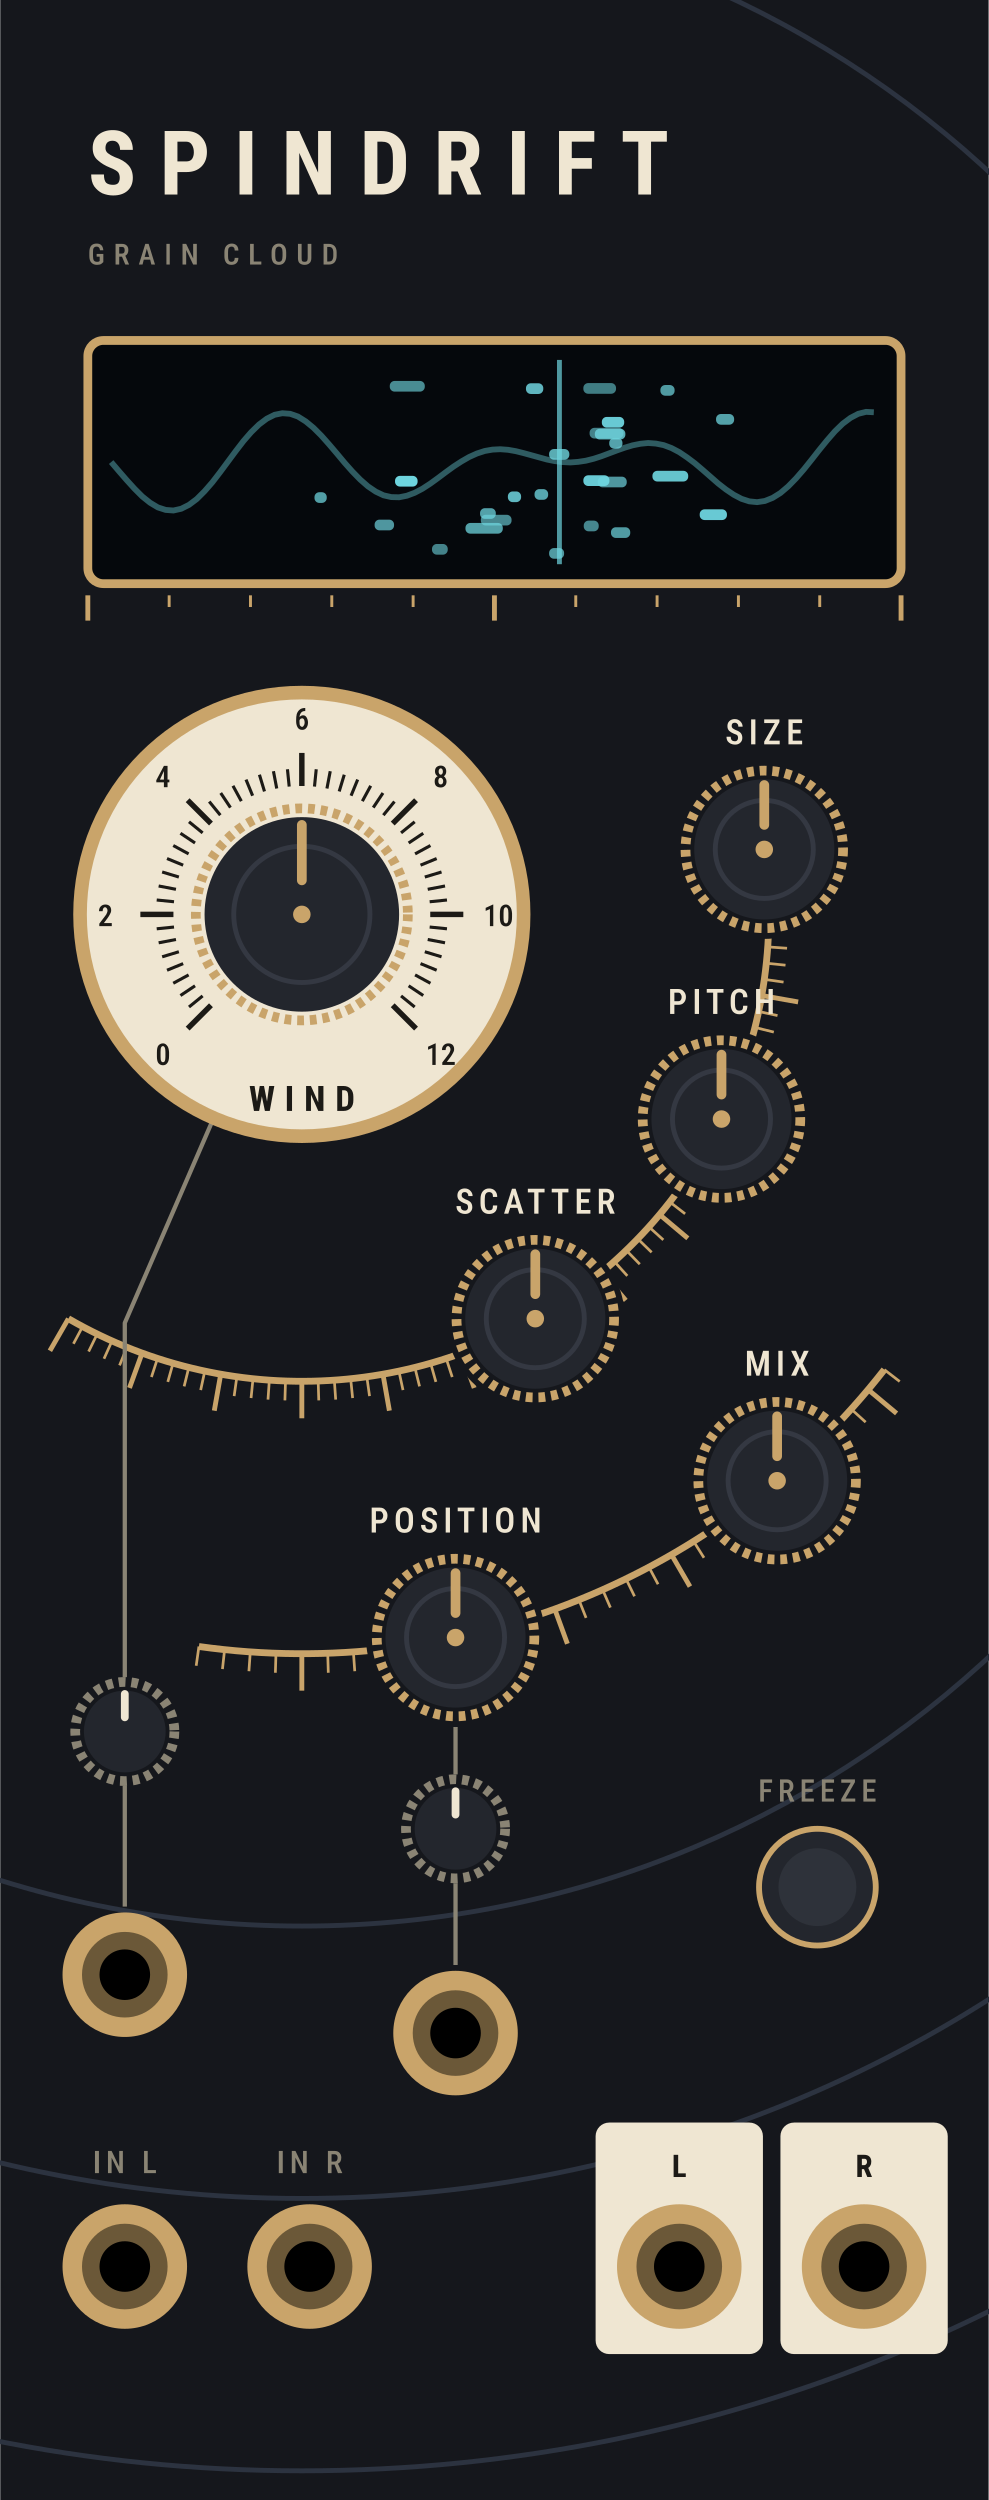
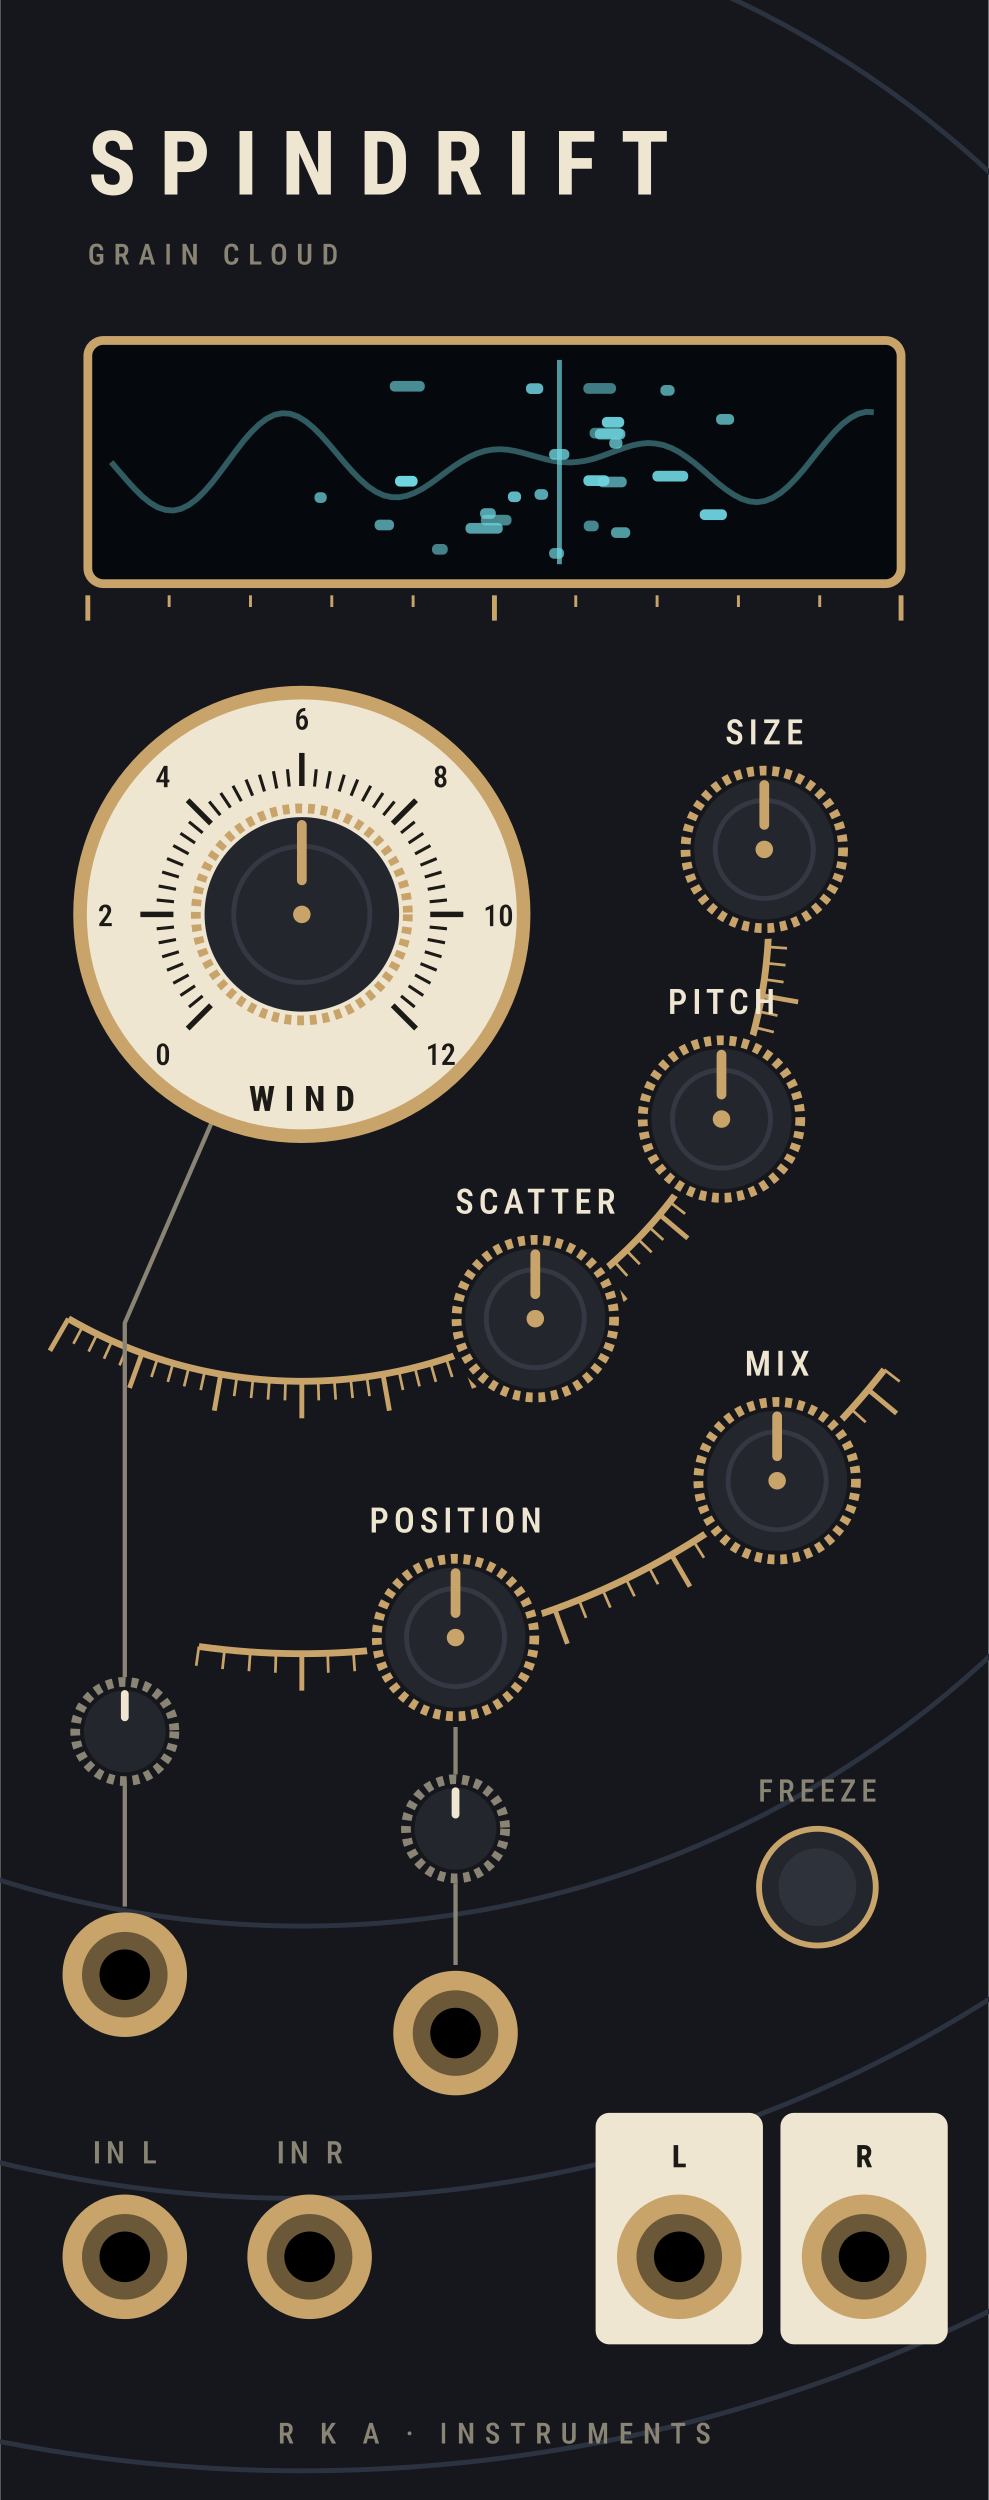
<svg xmlns="http://www.w3.org/2000/svg" width="356" height="900" viewBox="0 0 50.8 128.5">
  <rect width="50.8" height="128.5" fill="#15171c" />
  <circle cx="15.5" cy="47.0" r="52" fill="none" stroke="#2c3340" stroke-width="0.25" />
  <circle cx="15.5" cy="47.0" r="66" fill="none" stroke="#2c3340" stroke-width="0.25" />
  <circle cx="15.5" cy="47.0" r="80" fill="none" stroke="#2c3340" stroke-width="0.25" />
  <circle cx="15.5" cy="47.0" r="94" fill="none" stroke="#2c3340" stroke-width="0.25" />
  <path d="M 38.33 39.58 A 24 24 0 0 1 3.50 67.78" fill="none" stroke="#c9a46a" stroke-width="0.35" />
  <line x1="3.50" y1="67.78" x2="2.55" y2="69.43" stroke="#c9a46a" stroke-width="0.25" />
  <line x1="4.23" y1="68.19" x2="3.76" y2="69.07" stroke="#c9a46a" stroke-width="0.14" />
  <line x1="4.98" y1="68.57" x2="4.54" y2="69.47" stroke="#c9a46a" stroke-width="0.14" />
  <line x1="5.74" y1="68.93" x2="5.33" y2="69.84" stroke="#c9a46a" stroke-width="0.14" />
  <line x1="6.51" y1="69.25" x2="6.13" y2="70.18" stroke="#c9a46a" stroke-width="0.14" />
  <line x1="7.29" y1="69.55" x2="6.64" y2="71.34" stroke="#c9a46a" stroke-width="0.25" />
  <line x1="8.08" y1="69.83" x2="7.77" y2="70.78" stroke="#c9a46a" stroke-width="0.14" />
  <line x1="8.88" y1="70.07" x2="8.61" y2="71.03" stroke="#c9a46a" stroke-width="0.14" />
  <line x1="9.69" y1="70.29" x2="9.45" y2="71.26" stroke="#c9a46a" stroke-width="0.14" />
  <line x1="10.51" y1="70.48" x2="10.30" y2="71.45" stroke="#c9a46a" stroke-width="0.14" />
  <line x1="11.33" y1="70.64" x2="11.00" y2="72.51" stroke="#c9a46a" stroke-width="0.25" />
  <line x1="12.16" y1="70.77" x2="12.02" y2="71.76" stroke="#c9a46a" stroke-width="0.14" />
  <line x1="12.99" y1="70.87" x2="12.89" y2="71.86" stroke="#c9a46a" stroke-width="0.14" />
  <line x1="13.83" y1="70.94" x2="13.76" y2="71.94" stroke="#c9a46a" stroke-width="0.14" />
  <line x1="14.66" y1="70.99" x2="14.63" y2="71.98" stroke="#c9a46a" stroke-width="0.14" />
  <line x1="15.50" y1="71.00" x2="15.50" y2="72.90" stroke="#c9a46a" stroke-width="0.25" />
  <line x1="16.34" y1="70.99" x2="16.37" y2="71.98" stroke="#c9a46a" stroke-width="0.14" />
  <line x1="17.17" y1="70.94" x2="17.24" y2="71.94" stroke="#c9a46a" stroke-width="0.14" />
  <line x1="18.01" y1="70.87" x2="18.11" y2="71.86" stroke="#c9a46a" stroke-width="0.14" />
  <line x1="18.84" y1="70.77" x2="18.98" y2="71.76" stroke="#c9a46a" stroke-width="0.14" />
  <line x1="19.67" y1="70.64" x2="20.00" y2="72.51" stroke="#c9a46a" stroke-width="0.25" />
  <line x1="20.49" y1="70.48" x2="20.70" y2="71.45" stroke="#c9a46a" stroke-width="0.14" />
  <line x1="21.31" y1="70.29" x2="21.55" y2="71.26" stroke="#c9a46a" stroke-width="0.14" />
  <line x1="22.12" y1="70.07" x2="22.39" y2="71.03" stroke="#c9a46a" stroke-width="0.14" />
  <line x1="22.92" y1="69.83" x2="23.23" y2="70.78" stroke="#c9a46a" stroke-width="0.14" />
  <line x1="23.71" y1="69.55" x2="24.36" y2="71.34" stroke="#c9a46a" stroke-width="0.25" />
  <line x1="24.49" y1="69.25" x2="24.87" y2="70.18" stroke="#c9a46a" stroke-width="0.14" />
  <line x1="25.26" y1="68.93" x2="25.67" y2="69.84" stroke="#c9a46a" stroke-width="0.14" />
  <line x1="26.02" y1="68.57" x2="26.46" y2="69.47" stroke="#c9a46a" stroke-width="0.14" />
  <line x1="26.77" y1="68.19" x2="27.24" y2="69.07" stroke="#c9a46a" stroke-width="0.14" />
  <line x1="27.50" y1="67.78" x2="28.45" y2="69.43" stroke="#c9a46a" stroke-width="0.25" />
  <line x1="28.22" y1="67.35" x2="28.75" y2="68.20" stroke="#c9a46a" stroke-width="0.14" />
  <line x1="28.92" y1="66.90" x2="29.48" y2="67.73" stroke="#c9a46a" stroke-width="0.14" />
  <line x1="29.61" y1="66.42" x2="30.19" y2="67.23" stroke="#c9a46a" stroke-width="0.14" />
  <line x1="30.28" y1="65.91" x2="30.89" y2="66.70" stroke="#c9a46a" stroke-width="0.14" />
  <line x1="30.93" y1="65.39" x2="32.15" y2="66.84" stroke="#c9a46a" stroke-width="0.25" />
  <line x1="31.56" y1="64.84" x2="32.23" y2="65.58" stroke="#c9a46a" stroke-width="0.14" />
  <line x1="32.17" y1="64.26" x2="32.87" y2="64.98" stroke="#c9a46a" stroke-width="0.14" />
  <line x1="32.76" y1="63.67" x2="33.48" y2="64.37" stroke="#c9a46a" stroke-width="0.14" />
  <line x1="33.34" y1="63.06" x2="34.08" y2="63.73" stroke="#c9a46a" stroke-width="0.14" />
  <line x1="33.89" y1="62.43" x2="35.34" y2="63.65" stroke="#c9a46a" stroke-width="0.25" />
  <line x1="34.41" y1="61.78" x2="35.20" y2="62.39" stroke="#c9a46a" stroke-width="0.14" />
  <line x1="34.92" y1="61.11" x2="35.73" y2="61.69" stroke="#c9a46a" stroke-width="0.14" />
  <line x1="35.40" y1="60.42" x2="36.23" y2="60.98" stroke="#c9a46a" stroke-width="0.14" />
  <line x1="35.85" y1="59.72" x2="36.70" y2="60.25" stroke="#c9a46a" stroke-width="0.14" />
  <line x1="36.28" y1="59.00" x2="37.93" y2="59.95" stroke="#c9a46a" stroke-width="0.25" />
  <line x1="36.69" y1="58.27" x2="37.57" y2="58.74" stroke="#c9a46a" stroke-width="0.14" />
  <line x1="37.07" y1="57.52" x2="37.97" y2="57.96" stroke="#c9a46a" stroke-width="0.14" />
  <line x1="37.43" y1="56.76" x2="38.34" y2="57.17" stroke="#c9a46a" stroke-width="0.14" />
  <line x1="37.75" y1="55.99" x2="38.68" y2="56.37" stroke="#c9a46a" stroke-width="0.14" />
  <line x1="38.05" y1="55.21" x2="39.84" y2="55.86" stroke="#c9a46a" stroke-width="0.25" />
  <line x1="38.33" y1="54.42" x2="39.28" y2="54.73" stroke="#c9a46a" stroke-width="0.14" />
  <line x1="38.57" y1="53.62" x2="39.53" y2="53.89" stroke="#c9a46a" stroke-width="0.14" />
  <line x1="38.79" y1="52.81" x2="39.76" y2="53.05" stroke="#c9a46a" stroke-width="0.14" />
  <line x1="38.98" y1="51.99" x2="39.95" y2="52.20" stroke="#c9a46a" stroke-width="0.14" />
  <line x1="39.14" y1="51.17" x2="41.01" y2="51.50" stroke="#c9a46a" stroke-width="0.25" />
  <line x1="39.27" y1="50.34" x2="40.26" y2="50.48" stroke="#c9a46a" stroke-width="0.14" />
  <line x1="39.37" y1="49.51" x2="40.36" y2="49.61" stroke="#c9a46a" stroke-width="0.14" />
  <line x1="39.44" y1="48.67" x2="40.44" y2="48.74" stroke="#c9a46a" stroke-width="0.14" />
  <line x1="39.49" y1="47.84" x2="40.48" y2="47.87" stroke="#c9a46a" stroke-width="0.14" />
  <line x1="39.50" y1="47.00" x2="41.40" y2="47.00" stroke="#c9a46a" stroke-width="0.25" />
  <line x1="39.49" y1="46.16" x2="40.48" y2="46.13" stroke="#c9a46a" stroke-width="0.14" />
  <line x1="39.44" y1="45.33" x2="40.44" y2="45.26" stroke="#c9a46a" stroke-width="0.14" />
  <line x1="39.37" y1="44.49" x2="40.36" y2="44.39" stroke="#c9a46a" stroke-width="0.14" />
  <line x1="39.27" y1="43.66" x2="40.26" y2="43.52" stroke="#c9a46a" stroke-width="0.14" />
  <line x1="39.14" y1="42.83" x2="41.01" y2="42.50" stroke="#c9a46a" stroke-width="0.25" />
  <line x1="38.98" y1="42.01" x2="39.95" y2="41.80" stroke="#c9a46a" stroke-width="0.14" />
  <line x1="38.79" y1="41.19" x2="39.76" y2="40.95" stroke="#c9a46a" stroke-width="0.14" />
  <line x1="38.57" y1="40.38" x2="39.53" y2="40.11" stroke="#c9a46a" stroke-width="0.14" />
  <line x1="38.33" y1="39.58" x2="39.28" y2="39.27" stroke="#c9a46a" stroke-width="0.14" />
  <path d="M 45.44 70.40 A 38 38 0 0 1 10.21 84.63" fill="none" stroke="#c9a46a" stroke-width="0.35" />
  <line x1="10.21" y1="84.63" x2="10.07" y2="85.62" stroke="#c9a46a" stroke-width="0.14" />
  <line x1="11.53" y1="84.79" x2="11.42" y2="85.79" stroke="#c9a46a" stroke-width="0.14" />
  <line x1="12.85" y1="84.91" x2="12.78" y2="85.90" stroke="#c9a46a" stroke-width="0.14" />
  <line x1="14.17" y1="84.98" x2="14.14" y2="85.98" stroke="#c9a46a" stroke-width="0.14" />
  <line x1="15.50" y1="85.00" x2="15.50" y2="86.90" stroke="#c9a46a" stroke-width="0.25" />
  <line x1="16.83" y1="84.98" x2="16.86" y2="85.98" stroke="#c9a46a" stroke-width="0.14" />
  <line x1="18.15" y1="84.91" x2="18.22" y2="85.90" stroke="#c9a46a" stroke-width="0.14" />
  <line x1="19.47" y1="84.79" x2="19.58" y2="85.79" stroke="#c9a46a" stroke-width="0.14" />
  <line x1="20.79" y1="84.63" x2="20.93" y2="85.62" stroke="#c9a46a" stroke-width="0.14" />
  <line x1="22.10" y1="84.42" x2="22.43" y2="86.29" stroke="#c9a46a" stroke-width="0.25" />
  <line x1="23.40" y1="84.17" x2="23.61" y2="85.15" stroke="#c9a46a" stroke-width="0.14" />
  <line x1="24.69" y1="83.87" x2="24.93" y2="84.84" stroke="#c9a46a" stroke-width="0.14" />
  <line x1="25.97" y1="83.53" x2="26.25" y2="84.49" stroke="#c9a46a" stroke-width="0.14" />
  <line x1="27.24" y1="83.14" x2="27.55" y2="84.09" stroke="#c9a46a" stroke-width="0.14" />
  <line x1="28.50" y1="82.71" x2="29.15" y2="84.49" stroke="#c9a46a" stroke-width="0.25" />
  <line x1="29.74" y1="82.23" x2="30.11" y2="83.16" stroke="#c9a46a" stroke-width="0.14" />
  <line x1="30.96" y1="81.71" x2="31.36" y2="82.63" stroke="#c9a46a" stroke-width="0.14" />
  <line x1="32.16" y1="81.15" x2="32.60" y2="82.05" stroke="#c9a46a" stroke-width="0.14" />
  <line x1="33.34" y1="80.55" x2="33.81" y2="81.43" stroke="#c9a46a" stroke-width="0.14" />
  <line x1="34.50" y1="79.91" x2="35.45" y2="81.55" stroke="#c9a46a" stroke-width="0.25" />
  <line x1="35.64" y1="79.23" x2="36.17" y2="80.07" stroke="#c9a46a" stroke-width="0.14" />
  <line x1="36.75" y1="78.50" x2="37.31" y2="79.33" stroke="#c9a46a" stroke-width="0.14" />
  <line x1="37.84" y1="77.74" x2="38.42" y2="78.55" stroke="#c9a46a" stroke-width="0.14" />
  <line x1="38.90" y1="76.94" x2="39.51" y2="77.73" stroke="#c9a46a" stroke-width="0.14" />
  <line x1="39.93" y1="76.11" x2="41.15" y2="77.57" stroke="#c9a46a" stroke-width="0.25" />
  <line x1="40.93" y1="75.24" x2="41.60" y2="75.98" stroke="#c9a46a" stroke-width="0.14" />
  <line x1="41.90" y1="74.33" x2="42.59" y2="75.05" stroke="#c9a46a" stroke-width="0.14" />
  <line x1="42.83" y1="73.40" x2="43.55" y2="74.09" stroke="#c9a46a" stroke-width="0.14" />
  <line x1="43.74" y1="72.43" x2="44.48" y2="73.10" stroke="#c9a46a" stroke-width="0.14" />
  <line x1="44.61" y1="71.43" x2="46.07" y2="72.65" stroke="#c9a46a" stroke-width="0.25" />
  <line x1="45.44" y1="70.40" x2="46.23" y2="71.01" stroke="#c9a46a" stroke-width="0.14" />
  <path d="M 23.40 84.17 L 23.40 101.00" fill="none" stroke="#8a8474" stroke-width="0.22" stroke-linejoin="round" />
  <path d="M 6.40 98.00 L 6.40 68.00 L 10.97 57.46" fill="none" stroke="#8a8474" stroke-width="0.22" stroke-linejoin="round" />
  <text x="4.50" y="10.00" font-size="4.6" fill="#efe6d2" text-anchor="start" font-weight="600" font-family="'DIN Alternate', 'Bahnschrift', 'Roboto Condensed', 'Arial Narrow', Arial, sans-serif" letter-spacing="1.2">SPINDRIFT</text>
  <text x="4.50" y="13.60" font-size="1.5" fill="#8a8474" text-anchor="start" font-weight="500" font-family="'DIN Alternate', 'Bahnschrift', 'Roboto Condensed', 'Arial Narrow', Arial, sans-serif" letter-spacing="0.45">GRAIN CLOUD</text>
  <rect x="4.5" y="17.5" width="41.8" height="12.5" rx="0.8" fill="#05080c" stroke="#c9a46a" stroke-width="0.45" />
  <line x1="4.50" y1="30.6" x2="4.50" y2="31.9" stroke="#c9a46a" stroke-width="0.25" />
  <line x1="8.68" y1="30.6" x2="8.68" y2="31.2" stroke="#c9a46a" stroke-width="0.15" />
  <line x1="12.86" y1="30.6" x2="12.86" y2="31.2" stroke="#c9a46a" stroke-width="0.15" />
  <line x1="17.04" y1="30.6" x2="17.04" y2="31.2" stroke="#c9a46a" stroke-width="0.15" />
  <line x1="21.22" y1="30.6" x2="21.22" y2="31.2" stroke="#c9a46a" stroke-width="0.15" />
  <line x1="25.40" y1="30.6" x2="25.40" y2="31.9" stroke="#c9a46a" stroke-width="0.25" />
  <line x1="29.58" y1="30.6" x2="29.58" y2="31.2" stroke="#c9a46a" stroke-width="0.15" />
  <line x1="33.76" y1="30.6" x2="33.76" y2="31.2" stroke="#c9a46a" stroke-width="0.15" />
  <line x1="37.94" y1="30.6" x2="37.94" y2="31.2" stroke="#c9a46a" stroke-width="0.15" />
  <line x1="42.12" y1="30.6" x2="42.12" y2="31.2" stroke="#c9a46a" stroke-width="0.15" />
  <line x1="46.30" y1="30.6" x2="46.30" y2="31.9" stroke="#c9a46a" stroke-width="0.25" />
  <polyline points="5.70,23.75 6.10,24.22 6.50,24.68 6.90,25.12 7.30,25.52 7.70,25.84 8.10,26.08 8.50,26.21 8.90,26.24 9.30,26.15 9.70,25.95 10.10,25.65 10.50,25.25 10.90,24.79 11.30,24.27 11.70,23.73 12.10,23.19 12.50,22.67 12.90,22.21 13.30,21.82 13.70,21.52 14.10,21.32 14.50,21.24 14.90,21.27 15.30,21.41 15.70,21.66 16.10,21.99 16.50,22.39 16.90,22.84 17.30,23.31 17.70,23.79 18.10,24.24 18.50,24.65 18.90,25.00 19.30,25.27 19.70,25.46 20.10,25.55 20.50,25.56 20.90,25.48 21.30,25.33 21.70,25.12 22.10,24.86 22.50,24.57 22.90,24.27 23.30,23.98 23.70,23.72 24.10,23.49 24.50,23.31 24.90,23.18 25.30,23.11 25.70,23.09 26.10,23.12 26.50,23.19 26.90,23.29 27.30,23.40 27.70,23.51 28.10,23.62 28.50,23.70 28.90,23.75 29.30,23.77 29.70,23.74 30.10,23.68 30.50,23.58 30.90,23.45 31.30,23.30 31.70,23.15 32.10,23.01 32.50,22.89 32.90,22.81 33.30,22.77 33.70,22.80 34.10,22.88 34.50,23.03 34.90,23.24 35.30,23.51 35.70,23.81 36.10,24.15 36.50,24.50 36.90,24.85 37.30,25.16 37.70,25.43 38.10,25.64 38.50,25.77 38.90,25.81 39.30,25.75 39.70,25.59 40.10,25.34 40.50,25.00 40.90,24.59 41.30,24.13 41.70,23.63 42.10,23.12 42.50,22.63 42.90,22.17 43.30,21.78 43.70,21.48 44.10,21.27 44.50,21.17 44.90,21.19" fill="none" stroke="#6fd6e0" stroke-width="0.3" opacity="0.4" />
  <line x1="28.74" y1="18.5" x2="28.74" y2="29.0" stroke="#6fd6e0" stroke-width="0.25" opacity="0.7" />
  <rect x="27.46" y="25.14" width="0.70" height="0.55" rx="0.25" fill="#6fd6e0" opacity="0.77" />
  <rect x="31.30" y="22.51" width="0.68" height="0.55" rx="0.25" fill="#6fd6e0" opacity="0.75" />
  <rect x="33.93" y="19.79" width="0.73" height="0.55" rx="0.25" fill="#6fd6e0" opacity="0.71" />
  <rect x="29.99" y="26.76" width="0.77" height="0.55" rx="0.25" fill="#6fd6e0" opacity="0.61" />
  <rect x="20.29" y="24.46" width="1.16" height="0.55" rx="0.25" fill="#6fd6e0" opacity="0.99" />
  <rect x="20.02" y="19.58" width="1.80" height="0.55" rx="0.25" fill="#6fd6e0" opacity="0.64" />
  <rect x="30.29" y="21.99" width="1.74" height="0.55" rx="0.25" fill="#6fd6e0" opacity="0.59" />
  <rect x="30.71" y="24.50" width="1.49" height="0.55" rx="0.25" fill="#6fd6e0" opacity="0.69" />
  <rect x="27.02" y="19.70" width="0.89" height="0.55" rx="0.25" fill="#6fd6e0" opacity="0.84" />
  <rect x="28.21" y="23.08" width="1.04" height="0.55" rx="0.25" fill="#6fd6e0" opacity="0.79" />
  <rect x="24.70" y="26.46" width="1.58" height="0.55" rx="0.25" fill="#6fd6e0" opacity="0.62" />
  <rect x="29.97" y="24.43" width="1.34" height="0.55" rx="0.25" fill="#6fd6e0" opacity="0.94" />
  <rect x="28.21" y="28.17" width="0.77" height="0.55" rx="0.25" fill="#6fd6e0" opacity="0.71" />
  <rect x="24.66" y="26.12" width="0.81" height="0.55" rx="0.25" fill="#6fd6e0" opacity="0.74" />
  <rect x="35.95" y="26.18" width="1.40" height="0.55" rx="0.25" fill="#6fd6e0" opacity="0.94" />
  <rect x="30.56" y="22.04" width="1.57" height="0.55" rx="0.25" fill="#6fd6e0" opacity="0.80" />
  <rect x="23.91" y="26.88" width="1.92" height="0.55" rx="0.25" fill="#6fd6e0" opacity="0.74" />
  <rect x="26.09" y="25.26" width="0.68" height="0.55" rx="0.25" fill="#6fd6e0" opacity="0.85" />
  <rect x="19.24" y="26.71" width="1.00" height="0.55" rx="0.25" fill="#6fd6e0" opacity="0.69" />
  <rect x="16.15" y="25.30" width="0.63" height="0.55" rx="0.25" fill="#6fd6e0" opacity="0.73" />
  <rect x="29.97" y="19.69" width="1.68" height="0.55" rx="0.25" fill="#6fd6e0" opacity="0.56" />
  <rect x="30.92" y="21.43" width="1.15" height="0.55" rx="0.25" fill="#6fd6e0" opacity="0.94" />
  <rect x="33.52" y="24.20" width="1.84" height="0.55" rx="0.25" fill="#6fd6e0" opacity="0.91" />
  <rect x="31.39" y="27.10" width="0.99" height="0.55" rx="0.25" fill="#6fd6e0" opacity="0.71" />
  <rect x="22.19" y="27.96" width="0.81" height="0.55" rx="0.25" fill="#6fd6e0" opacity="0.59" />
  <rect x="36.79" y="21.28" width="0.93" height="0.55" rx="0.25" fill="#6fd6e0" opacity="0.74" />
  <circle cx="15.5" cy="47.0" r="11.4" fill="#efe6d2" stroke="#c9a46a" stroke-width="0.7" />
  <line x1="10.83" y1="51.67" x2="9.63" y2="52.87" stroke="#1c1a16" stroke-width="0.28" />
  <text x="8.36" y="54.74" font-size="1.55" fill="#1c1a16" text-anchor="middle" font-weight="500" font-family="'DIN Alternate', 'Bahnschrift', 'Roboto Condensed', 'Arial Narrow', Arial, sans-serif" letter-spacing="0">0</text>
  <line x1="10.40" y1="51.19" x2="9.70" y2="51.76" stroke="#1c1a16" stroke-width="0.16" />
  <line x1="10.01" y1="50.67" x2="9.26" y2="51.17" stroke="#1c1a16" stroke-width="0.16" />
  <line x1="9.68" y1="50.11" x2="8.89" y2="50.54" stroke="#1c1a16" stroke-width="0.16" />
  <line x1="9.40" y1="49.53" x2="8.57" y2="49.87" stroke="#1c1a16" stroke-width="0.16" />
  <line x1="9.18" y1="48.92" x2="8.32" y2="49.18" stroke="#1c1a16" stroke-width="0.16" />
  <line x1="9.03" y1="48.29" x2="8.14" y2="48.46" stroke="#1c1a16" stroke-width="0.16" />
  <line x1="8.93" y1="47.65" x2="8.04" y2="47.74" stroke="#1c1a16" stroke-width="0.16" />
  <line x1="8.90" y1="47.00" x2="7.20" y2="47.00" stroke="#1c1a16" stroke-width="0.28" />
  <text x="5.40" y="47.60" font-size="1.55" fill="#1c1a16" text-anchor="middle" font-weight="500" font-family="'DIN Alternate', 'Bahnschrift', 'Roboto Condensed', 'Arial Narrow', Arial, sans-serif" letter-spacing="0">2</text>
  <line x1="8.93" y1="46.35" x2="8.04" y2="46.26" stroke="#1c1a16" stroke-width="0.16" />
  <line x1="9.03" y1="45.71" x2="8.14" y2="45.54" stroke="#1c1a16" stroke-width="0.16" />
  <line x1="9.18" y1="45.08" x2="8.32" y2="44.82" stroke="#1c1a16" stroke-width="0.16" />
  <line x1="9.40" y1="44.47" x2="8.57" y2="44.13" stroke="#1c1a16" stroke-width="0.16" />
  <line x1="9.68" y1="43.89" x2="8.89" y2="43.46" stroke="#1c1a16" stroke-width="0.16" />
  <line x1="10.01" y1="43.33" x2="9.26" y2="42.83" stroke="#1c1a16" stroke-width="0.16" />
  <line x1="10.40" y1="42.81" x2="9.70" y2="42.24" stroke="#1c1a16" stroke-width="0.16" />
  <line x1="10.83" y1="42.33" x2="9.63" y2="41.13" stroke="#1c1a16" stroke-width="0.28" />
  <text x="8.36" y="40.46" font-size="1.55" fill="#1c1a16" text-anchor="middle" font-weight="500" font-family="'DIN Alternate', 'Bahnschrift', 'Roboto Condensed', 'Arial Narrow', Arial, sans-serif" letter-spacing="0">4</text>
  <line x1="11.31" y1="41.90" x2="10.74" y2="41.20" stroke="#1c1a16" stroke-width="0.16" />
  <line x1="11.83" y1="41.51" x2="11.33" y2="40.76" stroke="#1c1a16" stroke-width="0.16" />
  <line x1="12.39" y1="41.18" x2="11.96" y2="40.39" stroke="#1c1a16" stroke-width="0.16" />
  <line x1="12.97" y1="40.90" x2="12.63" y2="40.07" stroke="#1c1a16" stroke-width="0.16" />
  <line x1="13.58" y1="40.68" x2="13.32" y2="39.82" stroke="#1c1a16" stroke-width="0.16" />
  <line x1="14.21" y1="40.53" x2="14.04" y2="39.64" stroke="#1c1a16" stroke-width="0.16" />
  <line x1="14.85" y1="40.43" x2="14.76" y2="39.54" stroke="#1c1a16" stroke-width="0.16" />
  <line x1="15.50" y1="40.40" x2="15.50" y2="38.70" stroke="#1c1a16" stroke-width="0.28" />
  <text x="15.50" y="37.50" font-size="1.55" fill="#1c1a16" text-anchor="middle" font-weight="500" font-family="'DIN Alternate', 'Bahnschrift', 'Roboto Condensed', 'Arial Narrow', Arial, sans-serif" letter-spacing="0">6</text>
  <line x1="16.15" y1="40.43" x2="16.24" y2="39.54" stroke="#1c1a16" stroke-width="0.16" />
  <line x1="16.79" y1="40.53" x2="16.96" y2="39.64" stroke="#1c1a16" stroke-width="0.16" />
  <line x1="17.42" y1="40.68" x2="17.68" y2="39.82" stroke="#1c1a16" stroke-width="0.16" />
  <line x1="18.03" y1="40.90" x2="18.37" y2="40.07" stroke="#1c1a16" stroke-width="0.16" />
  <line x1="18.61" y1="41.18" x2="19.04" y2="40.39" stroke="#1c1a16" stroke-width="0.16" />
  <line x1="19.17" y1="41.51" x2="19.67" y2="40.76" stroke="#1c1a16" stroke-width="0.16" />
  <line x1="19.69" y1="41.90" x2="20.26" y2="41.20" stroke="#1c1a16" stroke-width="0.16" />
  <line x1="20.17" y1="42.33" x2="21.37" y2="41.13" stroke="#1c1a16" stroke-width="0.28" />
  <text x="22.64" y="40.46" font-size="1.55" fill="#1c1a16" text-anchor="middle" font-weight="500" font-family="'DIN Alternate', 'Bahnschrift', 'Roboto Condensed', 'Arial Narrow', Arial, sans-serif" letter-spacing="0">8</text>
  <line x1="20.60" y1="42.81" x2="21.30" y2="42.24" stroke="#1c1a16" stroke-width="0.16" />
  <line x1="20.99" y1="43.33" x2="21.74" y2="42.83" stroke="#1c1a16" stroke-width="0.16" />
  <line x1="21.32" y1="43.89" x2="22.11" y2="43.46" stroke="#1c1a16" stroke-width="0.16" />
  <line x1="21.60" y1="44.47" x2="22.43" y2="44.13" stroke="#1c1a16" stroke-width="0.16" />
  <line x1="21.82" y1="45.08" x2="22.68" y2="44.82" stroke="#1c1a16" stroke-width="0.16" />
  <line x1="21.97" y1="45.71" x2="22.86" y2="45.54" stroke="#1c1a16" stroke-width="0.16" />
  <line x1="22.07" y1="46.35" x2="22.96" y2="46.26" stroke="#1c1a16" stroke-width="0.16" />
  <line x1="22.10" y1="47.00" x2="23.80" y2="47.00" stroke="#1c1a16" stroke-width="0.28" />
  <text x="25.60" y="47.60" font-size="1.55" fill="#1c1a16" text-anchor="middle" font-weight="500" font-family="'DIN Alternate', 'Bahnschrift', 'Roboto Condensed', 'Arial Narrow', Arial, sans-serif" letter-spacing="0">10</text>
  <line x1="22.07" y1="47.65" x2="22.96" y2="47.74" stroke="#1c1a16" stroke-width="0.16" />
  <line x1="21.97" y1="48.29" x2="22.86" y2="48.46" stroke="#1c1a16" stroke-width="0.16" />
  <line x1="21.82" y1="48.92" x2="22.68" y2="49.18" stroke="#1c1a16" stroke-width="0.16" />
  <line x1="21.60" y1="49.53" x2="22.43" y2="49.87" stroke="#1c1a16" stroke-width="0.16" />
  <line x1="21.32" y1="50.11" x2="22.11" y2="50.54" stroke="#1c1a16" stroke-width="0.16" />
  <line x1="20.99" y1="50.67" x2="21.74" y2="51.17" stroke="#1c1a16" stroke-width="0.16" />
  <line x1="20.60" y1="51.19" x2="21.30" y2="51.76" stroke="#1c1a16" stroke-width="0.16" />
  <line x1="20.17" y1="51.67" x2="21.37" y2="52.87" stroke="#1c1a16" stroke-width="0.28" />
  <text x="22.64" y="54.74" font-size="1.55" fill="#1c1a16" text-anchor="middle" font-weight="500" font-family="'DIN Alternate', 'Bahnschrift', 'Roboto Condensed', 'Arial Narrow', Arial, sans-serif" letter-spacing="0">12</text>
  <text x="15.50" y="57.10" font-size="1.8" fill="#1c1a16" text-anchor="middle" font-weight="700" font-family="'DIN Alternate', 'Bahnschrift', 'Roboto Condensed', 'Arial Narrow', Arial, sans-serif" letter-spacing="0.5">WIND</text>
  <circle cx="15.50" cy="47.00" r="5.45" fill="none" stroke="#c9a46a" stroke-width="0.5" stroke-dasharray="0.35 0.3" />
  <circle cx="15.50" cy="47.00" r="5.00" fill="#23262d" />
  <circle cx="15.50" cy="47.00" r="3.50" fill="none" stroke="#343842" stroke-width="0.25" />
  <circle cx="15.50" cy="47.00" r="0.45" fill="#c9a46a" />
  <line x1="15.50" y1="45.25" x2="15.50" y2="42.40" stroke="#c9a46a" stroke-width="0.5" stroke-linecap="round" />
  <circle cx="39.27" cy="43.66" r="4.6" fill="#15171c" />
  <circle cx="39.27" cy="43.66" r="4.05" fill="none" stroke="#c9a46a" stroke-width="0.5" stroke-dasharray="0.35 0.3" />
  <circle cx="39.27" cy="43.66" r="3.60" fill="#23262d" />
  <circle cx="39.27" cy="43.66" r="2.52" fill="none" stroke="#343842" stroke-width="0.25" />
  <circle cx="39.27" cy="43.66" r="0.45" fill="#c9a46a" />
  <line x1="39.27" y1="42.40" x2="39.27" y2="40.35" stroke="#c9a46a" stroke-width="0.5" stroke-linecap="round" />
  <text x="39.27" y="38.26" font-size="1.8" fill="#efe6d2" text-anchor="middle" font-weight="500" font-family="'DIN Alternate', 'Bahnschrift', 'Roboto Condensed', 'Arial Narrow', Arial, sans-serif" letter-spacing="0.25">SIZE</text>
  <circle cx="37.07" cy="57.52" r="4.6" fill="#15171c" />
  <circle cx="37.07" cy="57.52" r="4.05" fill="none" stroke="#c9a46a" stroke-width="0.5" stroke-dasharray="0.35 0.3" />
  <circle cx="37.07" cy="57.52" r="3.60" fill="#23262d" />
  <circle cx="37.07" cy="57.52" r="2.52" fill="none" stroke="#343842" stroke-width="0.25" />
  <circle cx="37.07" cy="57.52" r="0.45" fill="#c9a46a" />
  <line x1="37.07" y1="56.26" x2="37.07" y2="54.21" stroke="#c9a46a" stroke-width="0.5" stroke-linecap="round" />
  <text x="37.07" y="52.12" font-size="1.8" fill="#efe6d2" text-anchor="middle" font-weight="500" font-family="'DIN Alternate', 'Bahnschrift', 'Roboto Condensed', 'Arial Narrow', Arial, sans-serif" letter-spacing="0.25">PITCH</text>
  <circle cx="27.50" cy="67.78" r="4.6" fill="#15171c" />
  <circle cx="27.50" cy="67.78" r="4.05" fill="none" stroke="#c9a46a" stroke-width="0.5" stroke-dasharray="0.35 0.3" />
  <circle cx="27.50" cy="67.78" r="3.60" fill="#23262d" />
  <circle cx="27.50" cy="67.78" r="2.52" fill="none" stroke="#343842" stroke-width="0.25" />
  <circle cx="27.50" cy="67.78" r="0.45" fill="#c9a46a" />
  <line x1="27.50" y1="66.52" x2="27.50" y2="64.47" stroke="#c9a46a" stroke-width="0.5" stroke-linecap="round" />
  <text x="27.50" y="62.38" font-size="1.8" fill="#efe6d2" text-anchor="middle" font-weight="500" font-family="'DIN Alternate', 'Bahnschrift', 'Roboto Condensed', 'Arial Narrow', Arial, sans-serif" letter-spacing="0.25">SCATTER</text>
  <circle cx="39.93" cy="76.11" r="4.6" fill="#15171c" />
  <circle cx="39.93" cy="76.11" r="4.05" fill="none" stroke="#c9a46a" stroke-width="0.5" stroke-dasharray="0.35 0.3" />
  <circle cx="39.93" cy="76.11" r="3.60" fill="#23262d" />
  <circle cx="39.93" cy="76.11" r="2.52" fill="none" stroke="#343842" stroke-width="0.25" />
  <circle cx="39.93" cy="76.11" r="0.45" fill="#c9a46a" />
  <line x1="39.93" y1="74.85" x2="39.93" y2="72.80" stroke="#c9a46a" stroke-width="0.5" stroke-linecap="round" />
  <text x="39.93" y="70.71" font-size="1.8" fill="#efe6d2" text-anchor="middle" font-weight="500" font-family="'DIN Alternate', 'Bahnschrift', 'Roboto Condensed', 'Arial Narrow', Arial, sans-serif" letter-spacing="0.25">MIX</text>
  <circle cx="23.40" cy="84.17" r="4.6" fill="#15171c" />
  <circle cx="23.40" cy="84.17" r="4.05" fill="none" stroke="#c9a46a" stroke-width="0.5" stroke-dasharray="0.35 0.3" />
  <circle cx="23.40" cy="84.17" r="3.60" fill="#23262d" />
  <circle cx="23.40" cy="84.17" r="2.52" fill="none" stroke="#343842" stroke-width="0.25" />
  <circle cx="23.40" cy="84.17" r="0.45" fill="#c9a46a" />
  <line x1="23.40" y1="82.91" x2="23.40" y2="80.86" stroke="#c9a46a" stroke-width="0.5" stroke-linecap="round" />
  <text x="23.40" y="78.77" font-size="1.8" fill="#efe6d2" text-anchor="middle" font-weight="500" font-family="'DIN Alternate', 'Bahnschrift', 'Roboto Condensed', 'Arial Narrow', Arial, sans-serif" letter-spacing="0.25">POSITION</text>
  <circle cx="6.40" cy="89.00" r="2.8" fill="#15171c" />
  <circle cx="6.40" cy="89.00" r="2.55" fill="none" stroke="#8a8474" stroke-width="0.5" stroke-dasharray="0.35 0.3" />
  <circle cx="6.40" cy="89.00" r="2.10" fill="#23262d" />
  <line x1="6.40" y1="88.27" x2="6.40" y2="87.07" stroke="#efe6d2" stroke-width="0.4" stroke-linecap="round" />
  <circle cx="6.40" cy="101.5" r="3.2" fill="#c9a46a" />
  <circle cx="6.40" cy="101.5" r="2.2" fill="#6b5838" />
  <circle cx="6.40" cy="101.5" r="1.3" fill="#000" />
  <circle cx="23.40" cy="94.00" r="2.8" fill="#15171c" />
  <circle cx="23.40" cy="94.00" r="2.55" fill="none" stroke="#8a8474" stroke-width="0.5" stroke-dasharray="0.35 0.3" />
  <circle cx="23.40" cy="94.00" r="2.10" fill="#23262d" />
  <line x1="23.40" y1="93.27" x2="23.40" y2="92.07" stroke="#efe6d2" stroke-width="0.4" stroke-linecap="round" />
  <circle cx="23.40" cy="104.5" r="3.2" fill="#c9a46a" />
  <circle cx="23.40" cy="104.5" r="2.2" fill="#6b5838" />
  <circle cx="23.40" cy="104.5" r="1.3" fill="#000" />
  <circle cx="42.0" cy="97.0" r="3.0" fill="#23262d" stroke="#c9a46a" stroke-width="0.3" />
  <circle cx="42.0" cy="97.0" r="2.0" fill="#2e323a" />
  <text x="42.00" y="92.60" font-size="1.6" fill="#8a8474" text-anchor="middle" font-weight="500" font-family="'DIN Alternate', 'Bahnschrift', 'Roboto Condensed', 'Arial Narrow', Arial, sans-serif" letter-spacing="0.25">FREEZE</text>
-   <circle cx="6.40" cy="116.5" r="3.2" fill="#c9a46a" />
-   <circle cx="6.40" cy="116.5" r="2.2" fill="#6b5838" />
-   <circle cx="6.40" cy="116.5" r="1.3" fill="#000" />
-   <text x="6.40" y="111.70" font-size="1.6" fill="#8a8474" text-anchor="middle" font-weight="500" font-family="'DIN Alternate', 'Bahnschrift', 'Roboto Condensed', 'Arial Narrow', Arial, sans-serif" letter-spacing="0.25">IN L</text>
-   <circle cx="15.90" cy="116.5" r="3.2" fill="#c9a46a" />
-   <circle cx="15.90" cy="116.5" r="2.2" fill="#6b5838" />
-   <circle cx="15.90" cy="116.5" r="1.3" fill="#000" />
-   <text x="15.90" y="111.70" font-size="1.6" fill="#8a8474" text-anchor="middle" font-weight="500" font-family="'DIN Alternate', 'Bahnschrift', 'Roboto Condensed', 'Arial Narrow', Arial, sans-serif" letter-spacing="0.25">IN R</text>
-   <rect x="30.60" y="109.10" width="8.6" height="11.9" rx="0.7" fill="#efe6d2" />
-   <circle cx="34.90" cy="116.5" r="3.2" fill="#c9a46a" />
-   <circle cx="34.90" cy="116.5" r="2.2" fill="#6b5838" />
-   <circle cx="34.90" cy="116.5" r="1.3" fill="#000" />
-   <text x="34.90" y="111.90" font-size="1.6" fill="#1c1a16" text-anchor="middle" font-weight="700" font-family="'DIN Alternate', 'Bahnschrift', 'Roboto Condensed', 'Arial Narrow', Arial, sans-serif" letter-spacing="0.25">L</text>
-   <rect x="40.10" y="109.10" width="8.6" height="11.9" rx="0.7" fill="#efe6d2" />
-   <circle cx="44.40" cy="116.5" r="3.2" fill="#c9a46a" />
-   <circle cx="44.40" cy="116.5" r="2.2" fill="#6b5838" />
-   <circle cx="44.40" cy="116.5" r="1.3" fill="#000" />
-   <text x="44.40" y="111.90" font-size="1.6" fill="#1c1a16" text-anchor="middle" font-weight="700" font-family="'DIN Alternate', 'Bahnschrift', 'Roboto Condensed', 'Arial Narrow', Arial, sans-serif" letter-spacing="0.25">R</text>
+   <circle cx="6.40" cy="116" r="3.2" fill="#c9a46a" />
+   <circle cx="6.40" cy="116" r="2.2" fill="#6b5838" />
+   <circle cx="6.40" cy="116" r="1.3" fill="#000" />
+   <text x="6.40" y="111.20" font-size="1.6" fill="#8a8474" text-anchor="middle" font-weight="500" font-family="'DIN Alternate', 'Bahnschrift', 'Roboto Condensed', 'Arial Narrow', Arial, sans-serif" letter-spacing="0.25">IN L</text>
+   <circle cx="15.90" cy="116" r="3.2" fill="#c9a46a" />
+   <circle cx="15.90" cy="116" r="2.2" fill="#6b5838" />
+   <circle cx="15.90" cy="116" r="1.3" fill="#000" />
+   <text x="15.90" y="111.20" font-size="1.6" fill="#8a8474" text-anchor="middle" font-weight="500" font-family="'DIN Alternate', 'Bahnschrift', 'Roboto Condensed', 'Arial Narrow', Arial, sans-serif" letter-spacing="0.25">IN R</text>
+   <rect x="30.60" y="108.60" width="8.6" height="11.9" rx="0.7" fill="#efe6d2" />
+   <circle cx="34.90" cy="116" r="3.2" fill="#c9a46a" />
+   <circle cx="34.90" cy="116" r="2.2" fill="#6b5838" />
+   <circle cx="34.90" cy="116" r="1.3" fill="#000" />
+   <text x="34.90" y="111.40" font-size="1.6" fill="#1c1a16" text-anchor="middle" font-weight="700" font-family="'DIN Alternate', 'Bahnschrift', 'Roboto Condensed', 'Arial Narrow', Arial, sans-serif" letter-spacing="0.25">L</text>
+   <rect x="40.10" y="108.60" width="8.6" height="11.9" rx="0.7" fill="#efe6d2" />
+   <circle cx="44.40" cy="116" r="3.2" fill="#c9a46a" />
+   <circle cx="44.40" cy="116" r="2.2" fill="#6b5838" />
+   <circle cx="44.40" cy="116" r="1.3" fill="#000" />
+   <text x="44.40" y="111.40" font-size="1.6" fill="#1c1a16" text-anchor="middle" font-weight="700" font-family="'DIN Alternate', 'Bahnschrift', 'Roboto Condensed', 'Arial Narrow', Arial, sans-serif" letter-spacing="0.25">R</text>
+   <text x="25.40" y="125.60" font-size="1.5" fill="#8a8474" text-anchor="middle" font-weight="500" font-family="'DIN Alternate', 'Bahnschrift', 'Roboto Condensed', 'Arial Narrow', Arial, sans-serif" letter-spacing="0.5">R K A · INSTRUMENTS</text>
</svg>
